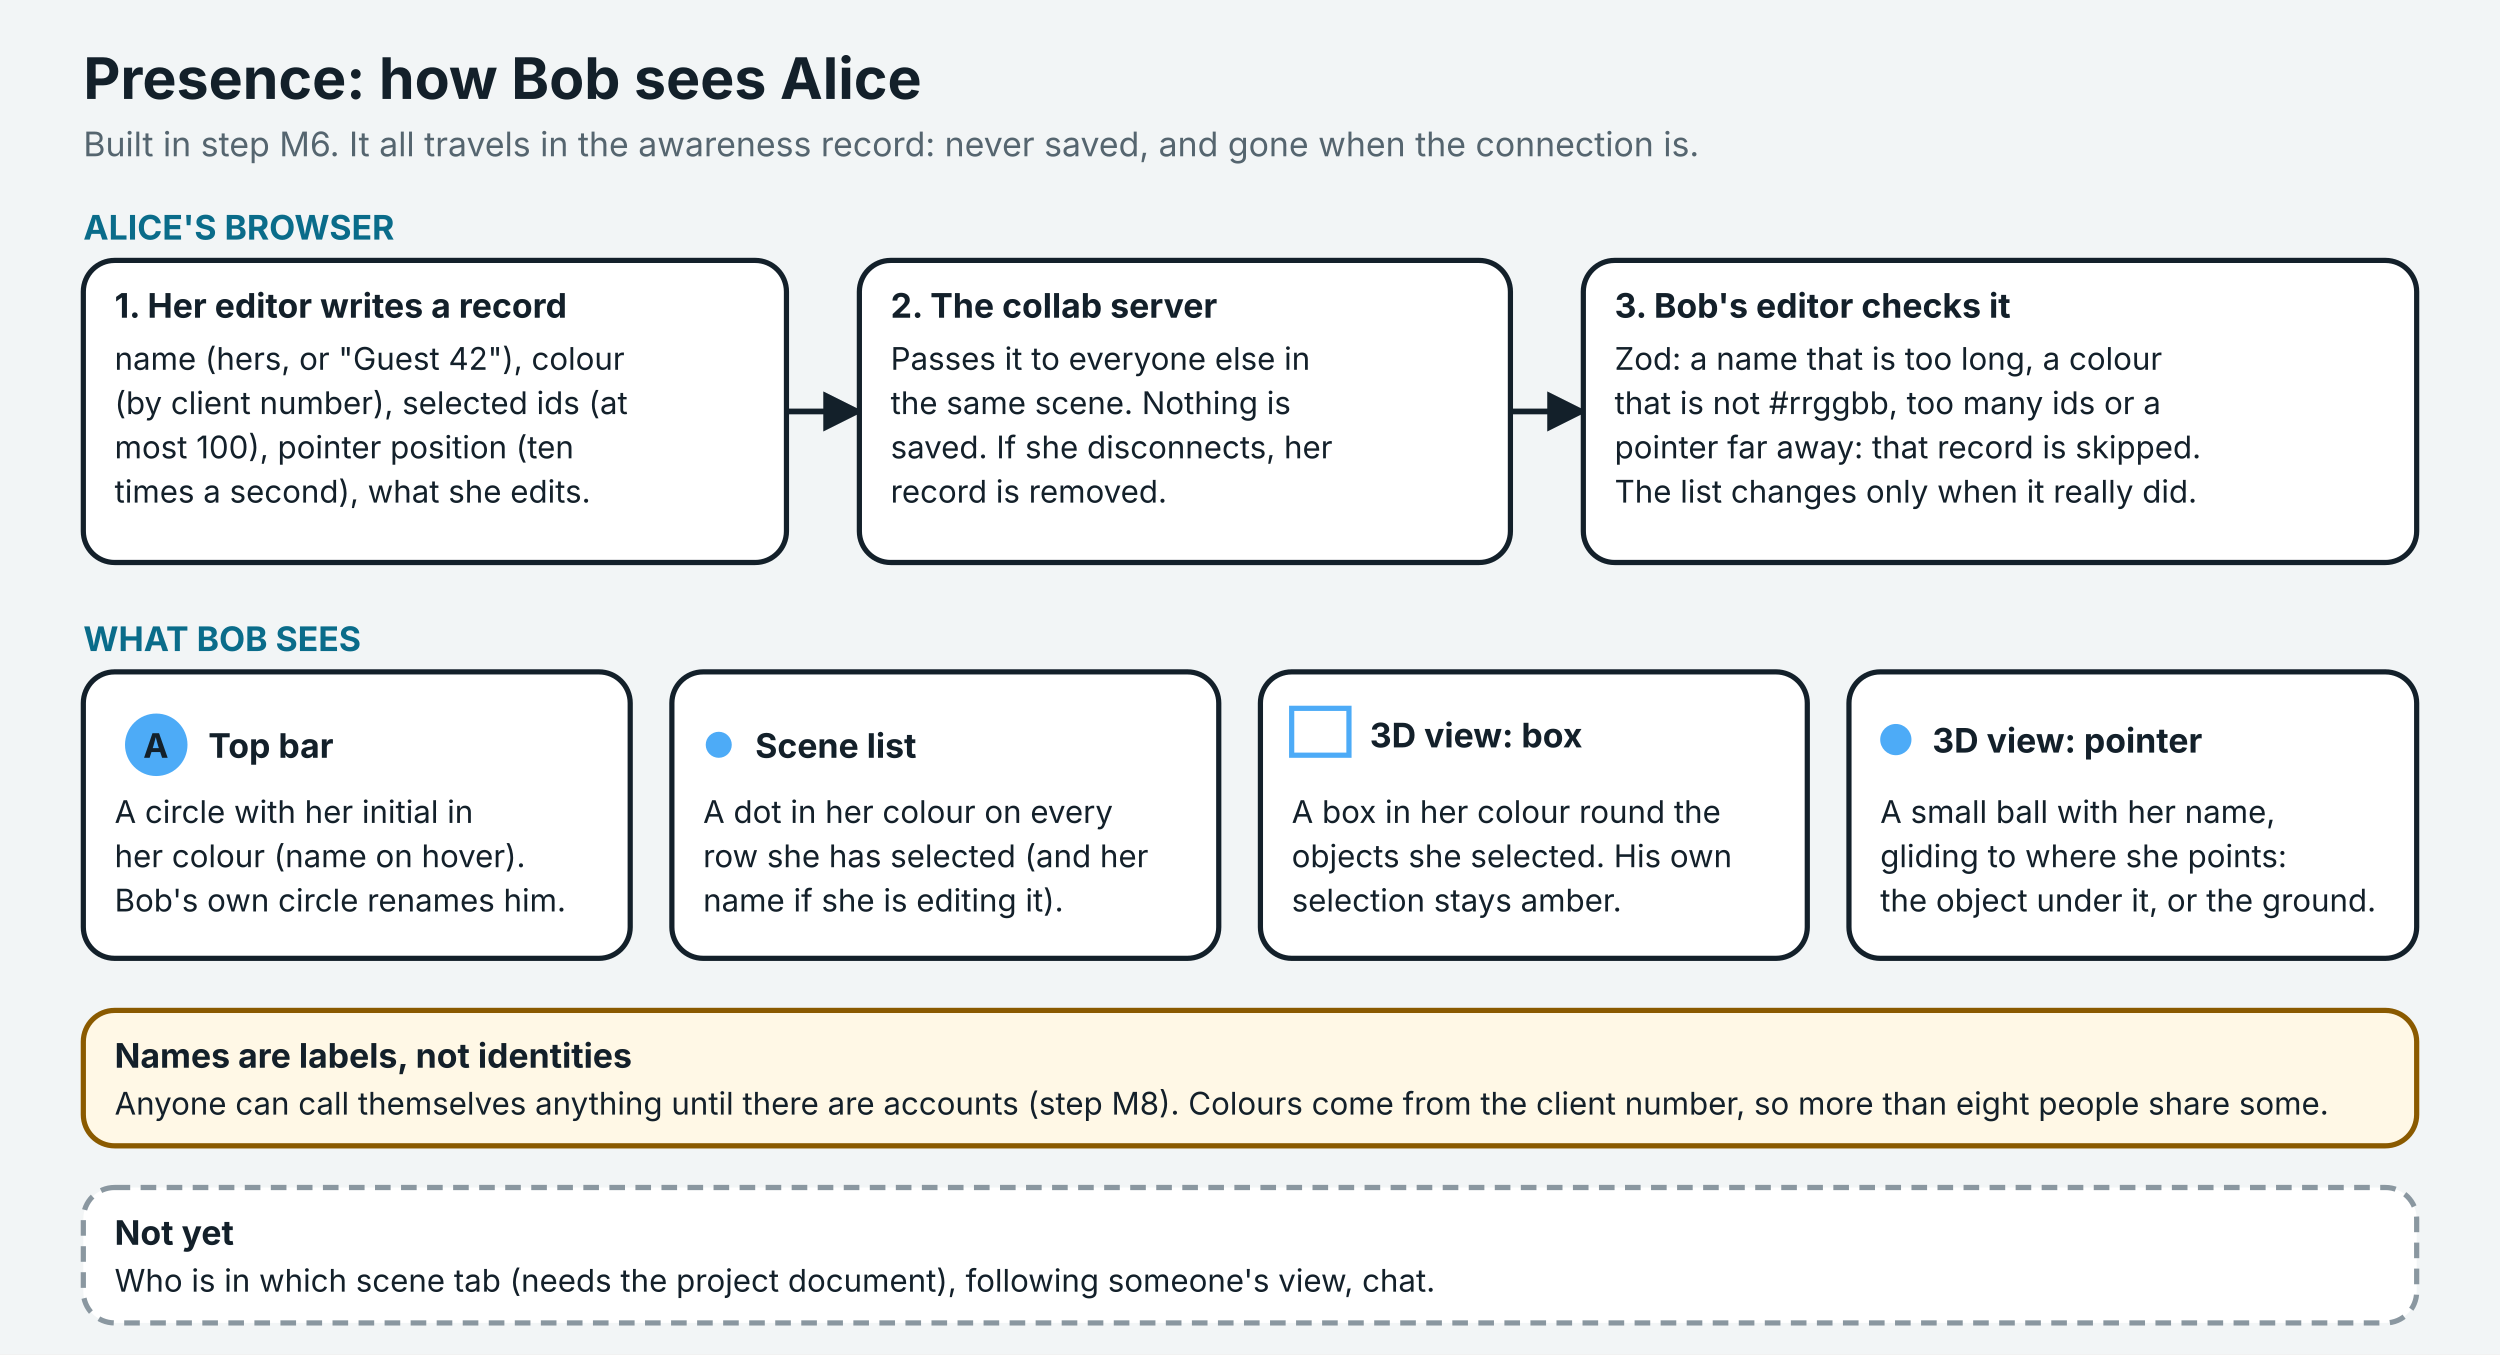
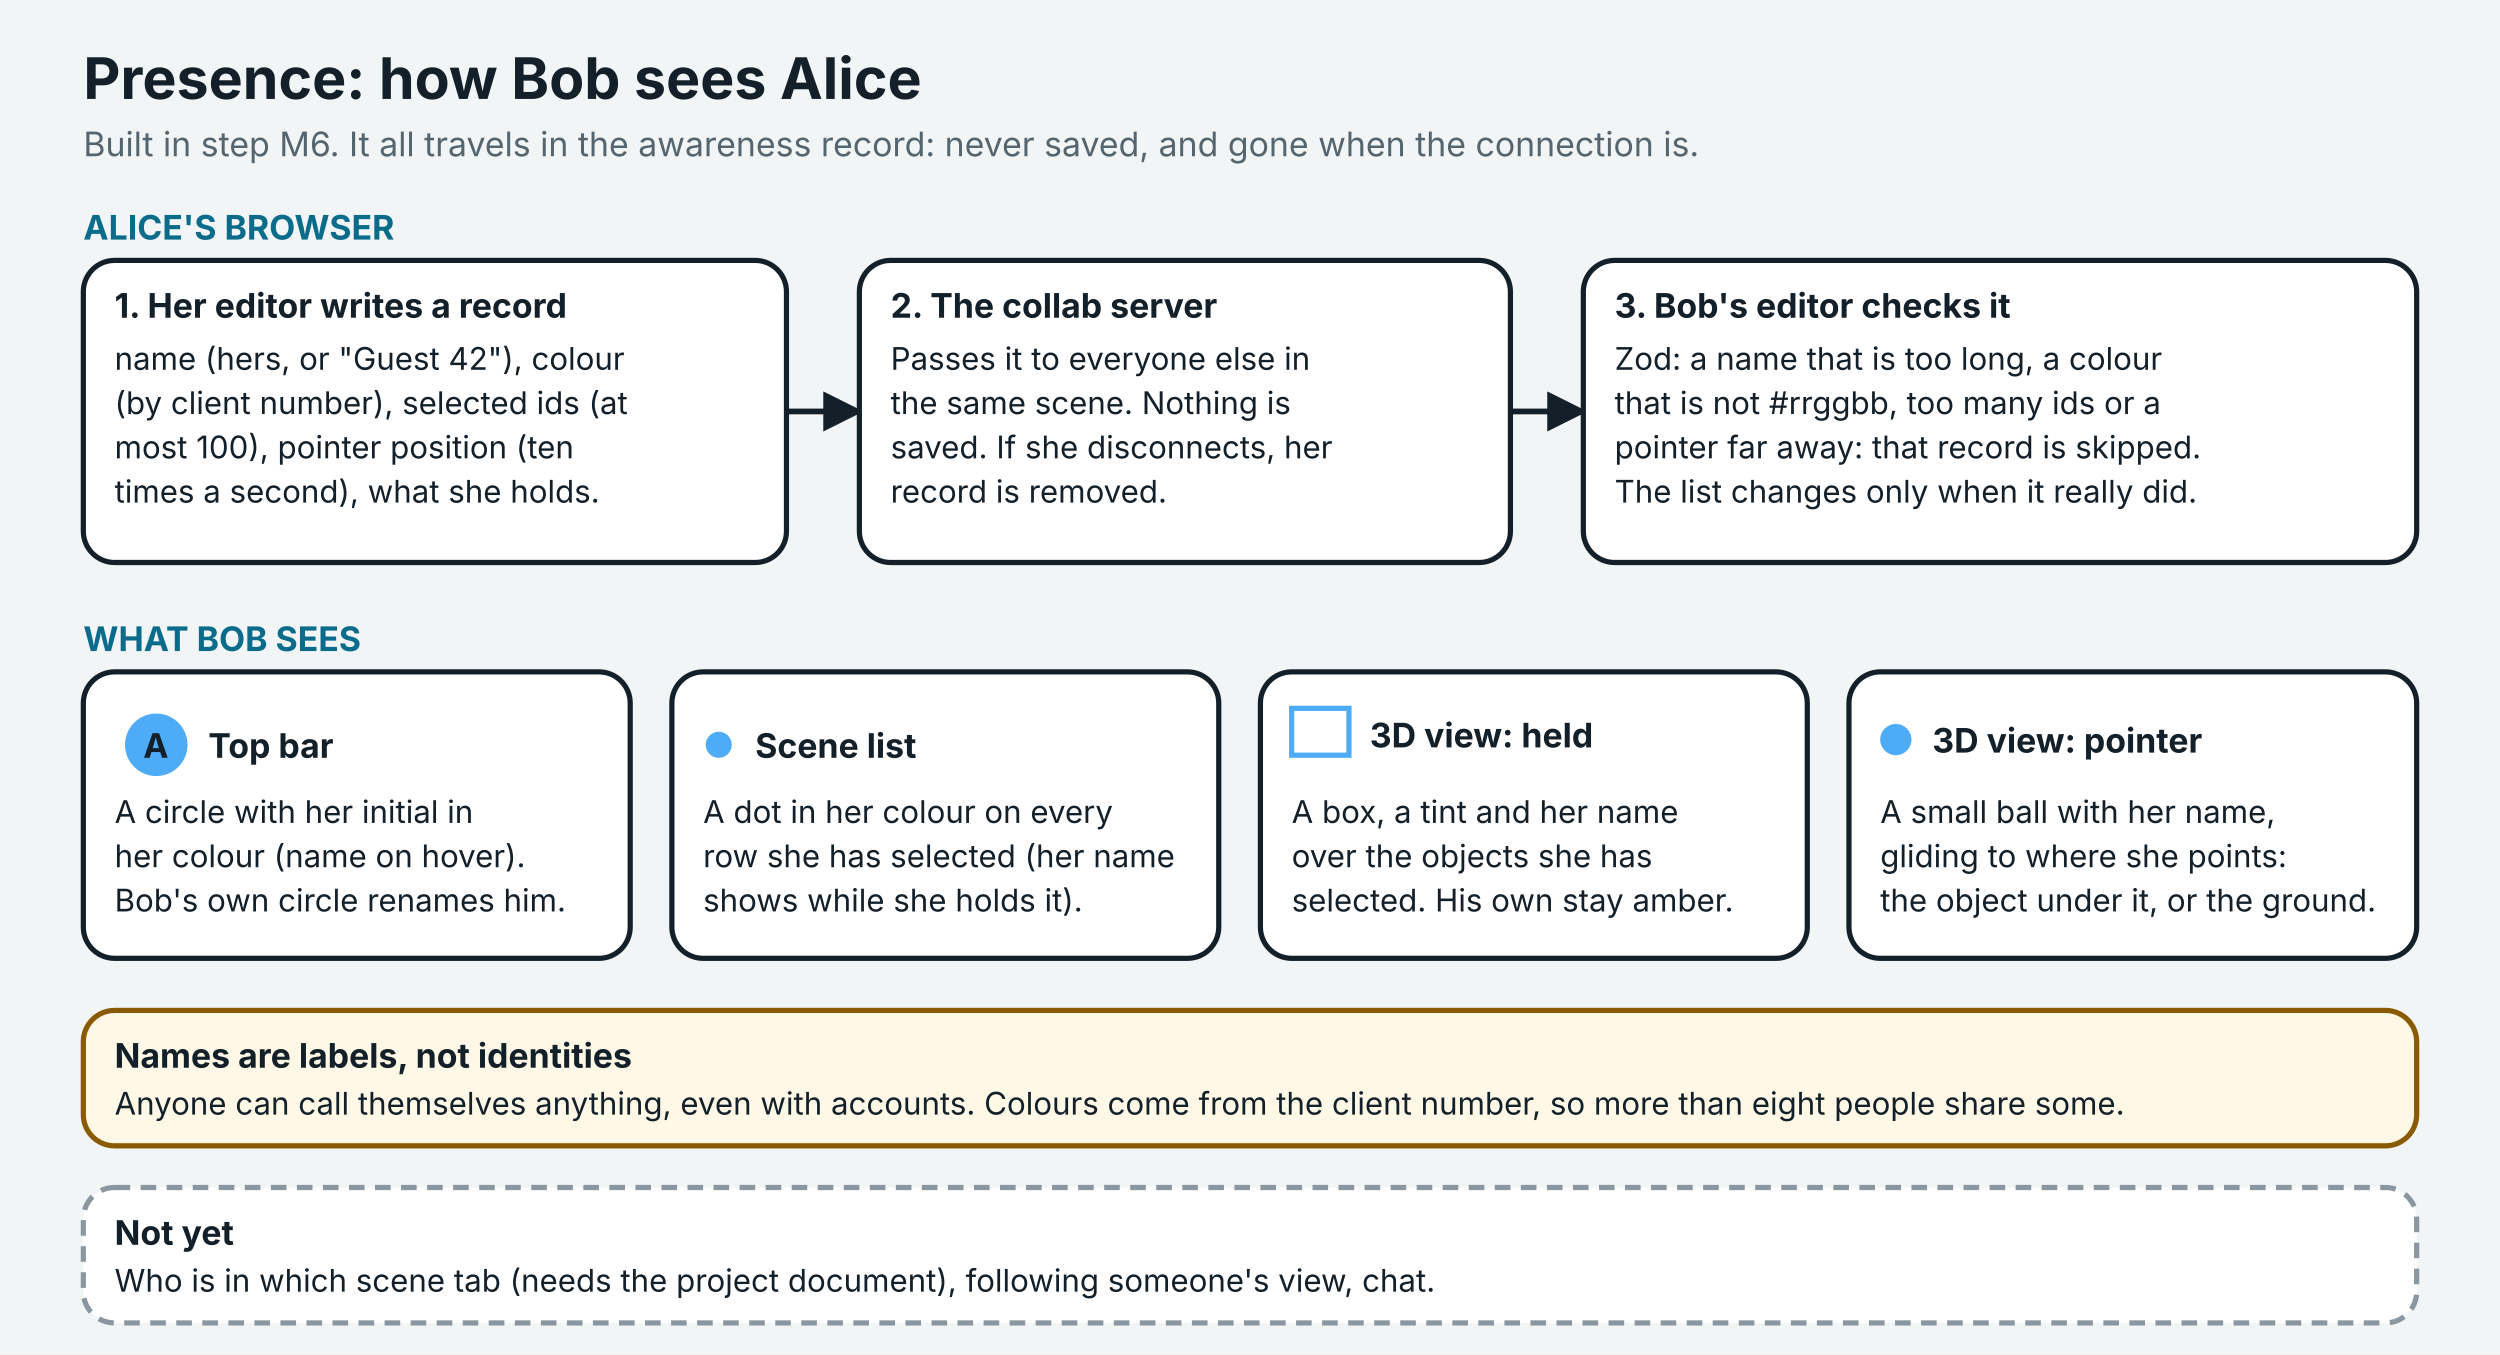
<svg xmlns="http://www.w3.org/2000/svg" viewBox="0 0 960 520" width="960" height="520" role="img" aria-labelledby="t d" font-family="Inter, system-ui, sans-serif">
  <defs>
    <marker id="a" viewBox="0 0 10 10" refX="9" refY="5" markerWidth="7" markerHeight="7" orient="auto-start-reverse">
      <path d="M0 0 10 5 0 10z" fill="#13202a" />
    </marker>
  </defs>
  <rect width="960" height="520" fill="#f2f5f6" />
  <text x="32" y="38" font-size="22" font-weight="700" fill="#13202a">Presence: how Bob sees Alice</text>
  <text x="32" y="60" font-size="13" fill="#55656f">Built in step M6. It all travels in the awareness record: never saved, and gone when the connection is.</text>
  <text x="32" y="92" font-size="13" font-weight="700" fill="#0a6c8a">ALICE'S BROWSER</text>
  <rect x="32" y="100" width="270" height="116" rx="12" fill="#fff" stroke="#13202a" stroke-width="2" />
  <text x="44" y="122" font-size="13" font-weight="700" fill="#13202a">1. Her editor writes a record</text>
  <text x="44" y="142" font-size="12" fill="#13202a">name (hers, or "Guest 42"), colour</text>
  <text x="44" y="159" font-size="12" fill="#13202a">(by client number), selected ids (at</text>
  <text x="44" y="176" font-size="12" fill="#13202a">most 100), pointer position (ten</text>
-   <text x="44" y="193" font-size="12" fill="#13202a">times a second), what she edits.</text>
+   <text x="44" y="193" font-size="12" fill="#13202a">times a second), what she holds.</text>
  <path d="M302 158 H330" stroke="#13202a" stroke-width="2.2" fill="none" marker-end="url(#a)" />
  <rect x="330" y="100" width="250" height="116" rx="12" fill="#fff" stroke="#13202a" stroke-width="2" />
  <text x="342" y="122" font-size="13" font-weight="700" fill="#13202a">2. The collab server</text>
  <text x="342" y="142" font-size="12" fill="#13202a">Passes it to everyone else in</text>
  <text x="342" y="159" font-size="12" fill="#13202a">the same scene. Nothing is</text>
  <text x="342" y="176" font-size="12" fill="#13202a">saved. If she disconnects, her</text>
  <text x="342" y="193" font-size="12" fill="#13202a">record is removed.</text>
  <path d="M580 158 H608" stroke="#13202a" stroke-width="2.2" fill="none" marker-end="url(#a)" />
  <rect x="608" y="100" width="320" height="116" rx="12" fill="#fff" stroke="#13202a" stroke-width="2" />
  <text x="620" y="122" font-size="13" font-weight="700" fill="#13202a">3. Bob's editor checks it</text>
  <text x="620" y="142" font-size="12" fill="#13202a">Zod: a name that is too long, a colour</text>
  <text x="620" y="159" font-size="12" fill="#13202a">that is not #rrggbb, too many ids or a</text>
  <text x="620" y="176" font-size="12" fill="#13202a">pointer far away: that record is skipped.</text>
  <text x="620" y="193" font-size="12" fill="#13202a">The list changes only when it really did.</text>
  <text x="32" y="250" font-size="13" font-weight="700" fill="#0a6c8a">WHAT BOB SEES</text>
  <rect x="32" y="258" width="210" height="110" rx="12" fill="#fff" stroke="#13202a" stroke-width="2" />
  <circle cx="60" cy="286" r="12" fill="#4dabf7" />
  <text x="55" y="291" font-size="13" font-weight="700" fill="#13202a">A</text>
  <text x="80" y="291" font-size="13" font-weight="700" fill="#13202a">Top bar</text>
  <text x="44" y="316" font-size="12" fill="#13202a">A circle with her initial in</text>
  <text x="44" y="333" font-size="12" fill="#13202a">her colour (name on hover).</text>
  <text x="44" y="350" font-size="12" fill="#13202a">Bob's own circle renames him.</text>
  <rect x="258" y="258" width="210" height="110" rx="12" fill="#fff" stroke="#13202a" stroke-width="2" />
  <circle cx="276" cy="286" r="5" fill="#4dabf7" />
  <text x="290" y="291" font-size="13" font-weight="700" fill="#13202a">Scene list</text>
  <text x="270" y="316" font-size="12" fill="#13202a">A dot in her colour on every</text>
-   <text x="270" y="333" font-size="12" fill="#13202a">row she has selected (and her</text>
-   <text x="270" y="350" font-size="12" fill="#13202a">name if she is editing it).</text>
+   <text x="270" y="333" font-size="12" fill="#13202a">row she has selected (her name</text>
+   <text x="270" y="350" font-size="12" fill="#13202a">shows while she holds it).</text>
  <rect x="484" y="258" width="210" height="110" rx="12" fill="#fff" stroke="#13202a" stroke-width="2" />
  <rect x="496" y="272" width="22" height="18" fill="none" stroke="#4dabf7" stroke-width="2" />
-   <text x="526" y="287" font-size="13" font-weight="700" fill="#13202a">3D view: box</text>
-   <text x="496" y="316" font-size="12" fill="#13202a">A box in her colour round the</text>
-   <text x="496" y="333" font-size="12" fill="#13202a">objects she selected. His own</text>
-   <text x="496" y="350" font-size="12" fill="#13202a">selection stays amber.</text>
+   <text x="526" y="287" font-size="13" font-weight="700" fill="#13202a">3D view: held</text>
+   <text x="496" y="316" font-size="12" fill="#13202a">A box, a tint and her name</text>
+   <text x="496" y="333" font-size="12" fill="#13202a">over the objects she has</text>
+   <text x="496" y="350" font-size="12" fill="#13202a">selected. His own stay amber.</text>
  <rect x="710" y="258" width="218" height="110" rx="12" fill="#fff" stroke="#13202a" stroke-width="2" />
  <circle cx="728" cy="284" r="6" fill="#4dabf7" />
  <text x="742" y="289" font-size="13" font-weight="700" fill="#13202a">3D view: pointer</text>
  <text x="722" y="316" font-size="12" fill="#13202a">A small ball with her name,</text>
  <text x="722" y="333" font-size="12" fill="#13202a">gliding to where she points:</text>
  <text x="722" y="350" font-size="12" fill="#13202a">the object under it, or the ground.</text>
  <rect x="32" y="388" width="896" height="52" rx="12" fill="#fff8e6" stroke="#8a5a00" stroke-width="2" />
  <text x="44" y="410" font-size="13" font-weight="700" fill="#13202a">Names are labels, not identities</text>
-   <text x="44" y="428" font-size="12" fill="#13202a">Anyone can call themselves anything until there are accounts (step M8). Colours come from the client number, so more than eight people share some.</text>
+   <text x="44" y="428" font-size="12" fill="#13202a">Anyone can call themselves anything, even with accounts. Colours come from the client number, so more than eight people share some.</text>
  <rect x="32" y="456" width="896" height="52" rx="12" fill="#fff" stroke="#8a97a0" stroke-width="2" stroke-dasharray="6 4" />
  <text x="44" y="478" font-size="13" font-weight="700" fill="#13202a">Not yet</text>
  <text x="44" y="496" font-size="12" fill="#13202a">Who is in which scene tab (needs the project document), following someone's view, chat.</text>
</svg>
